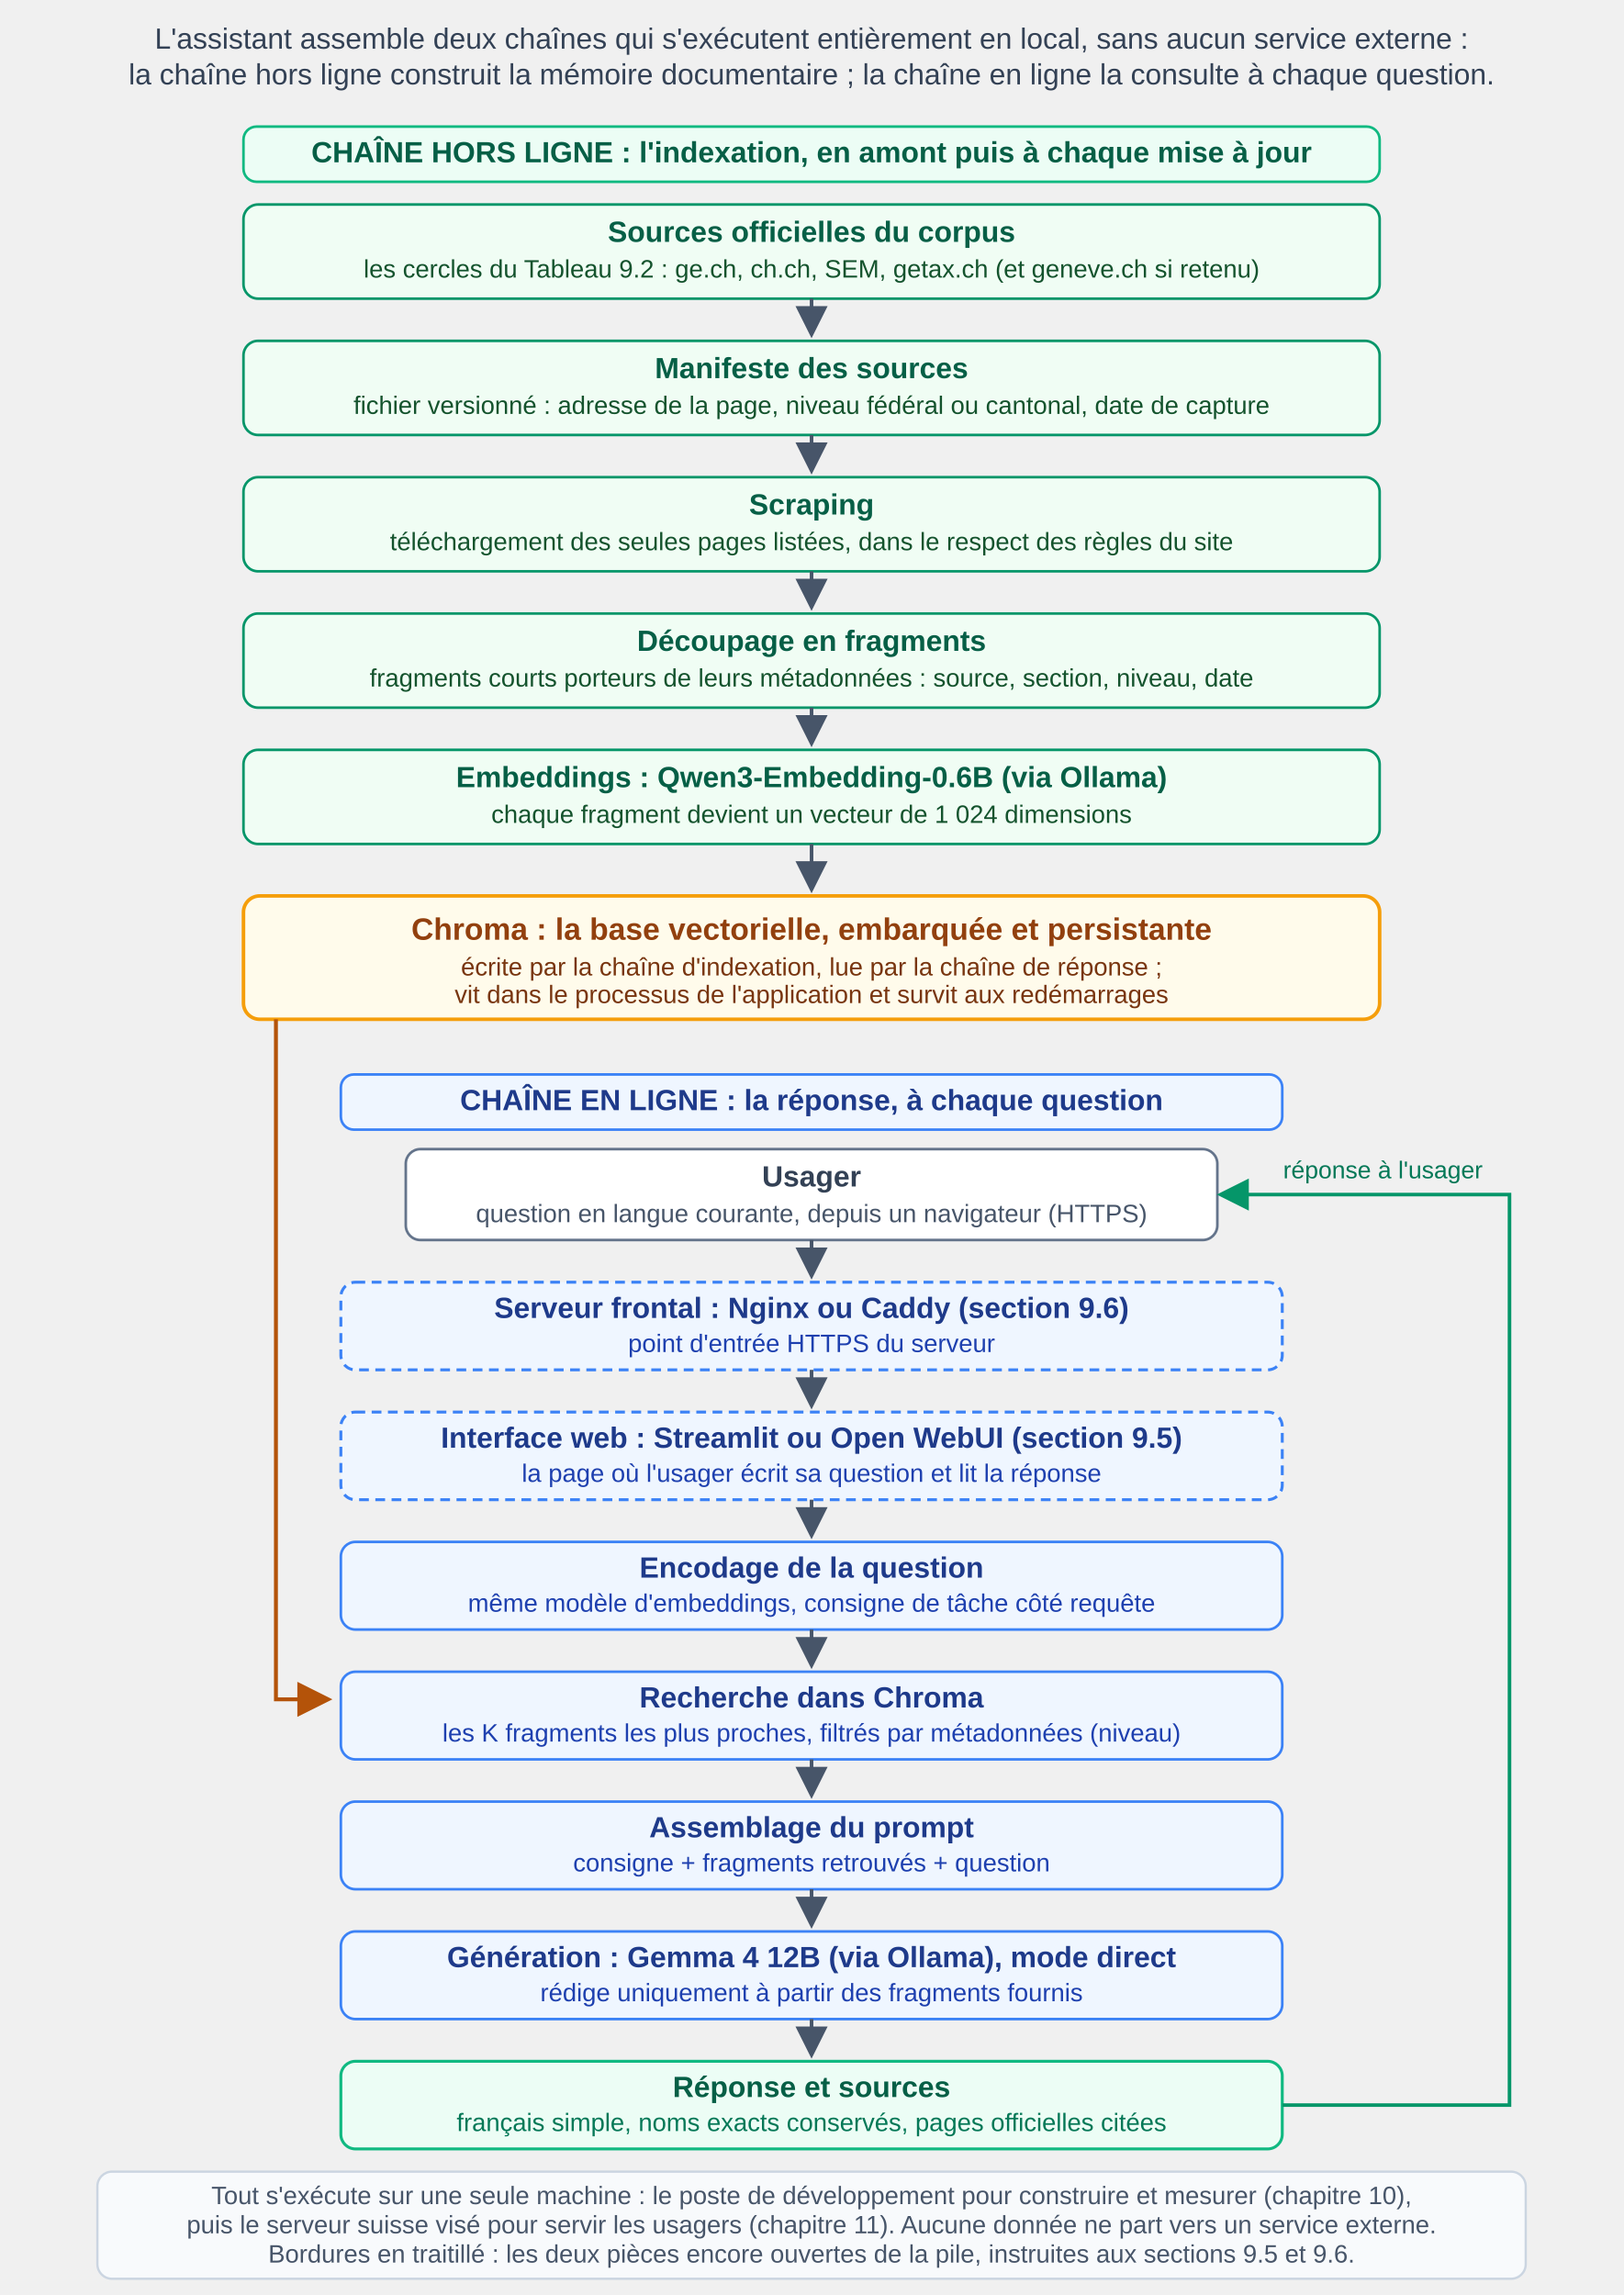
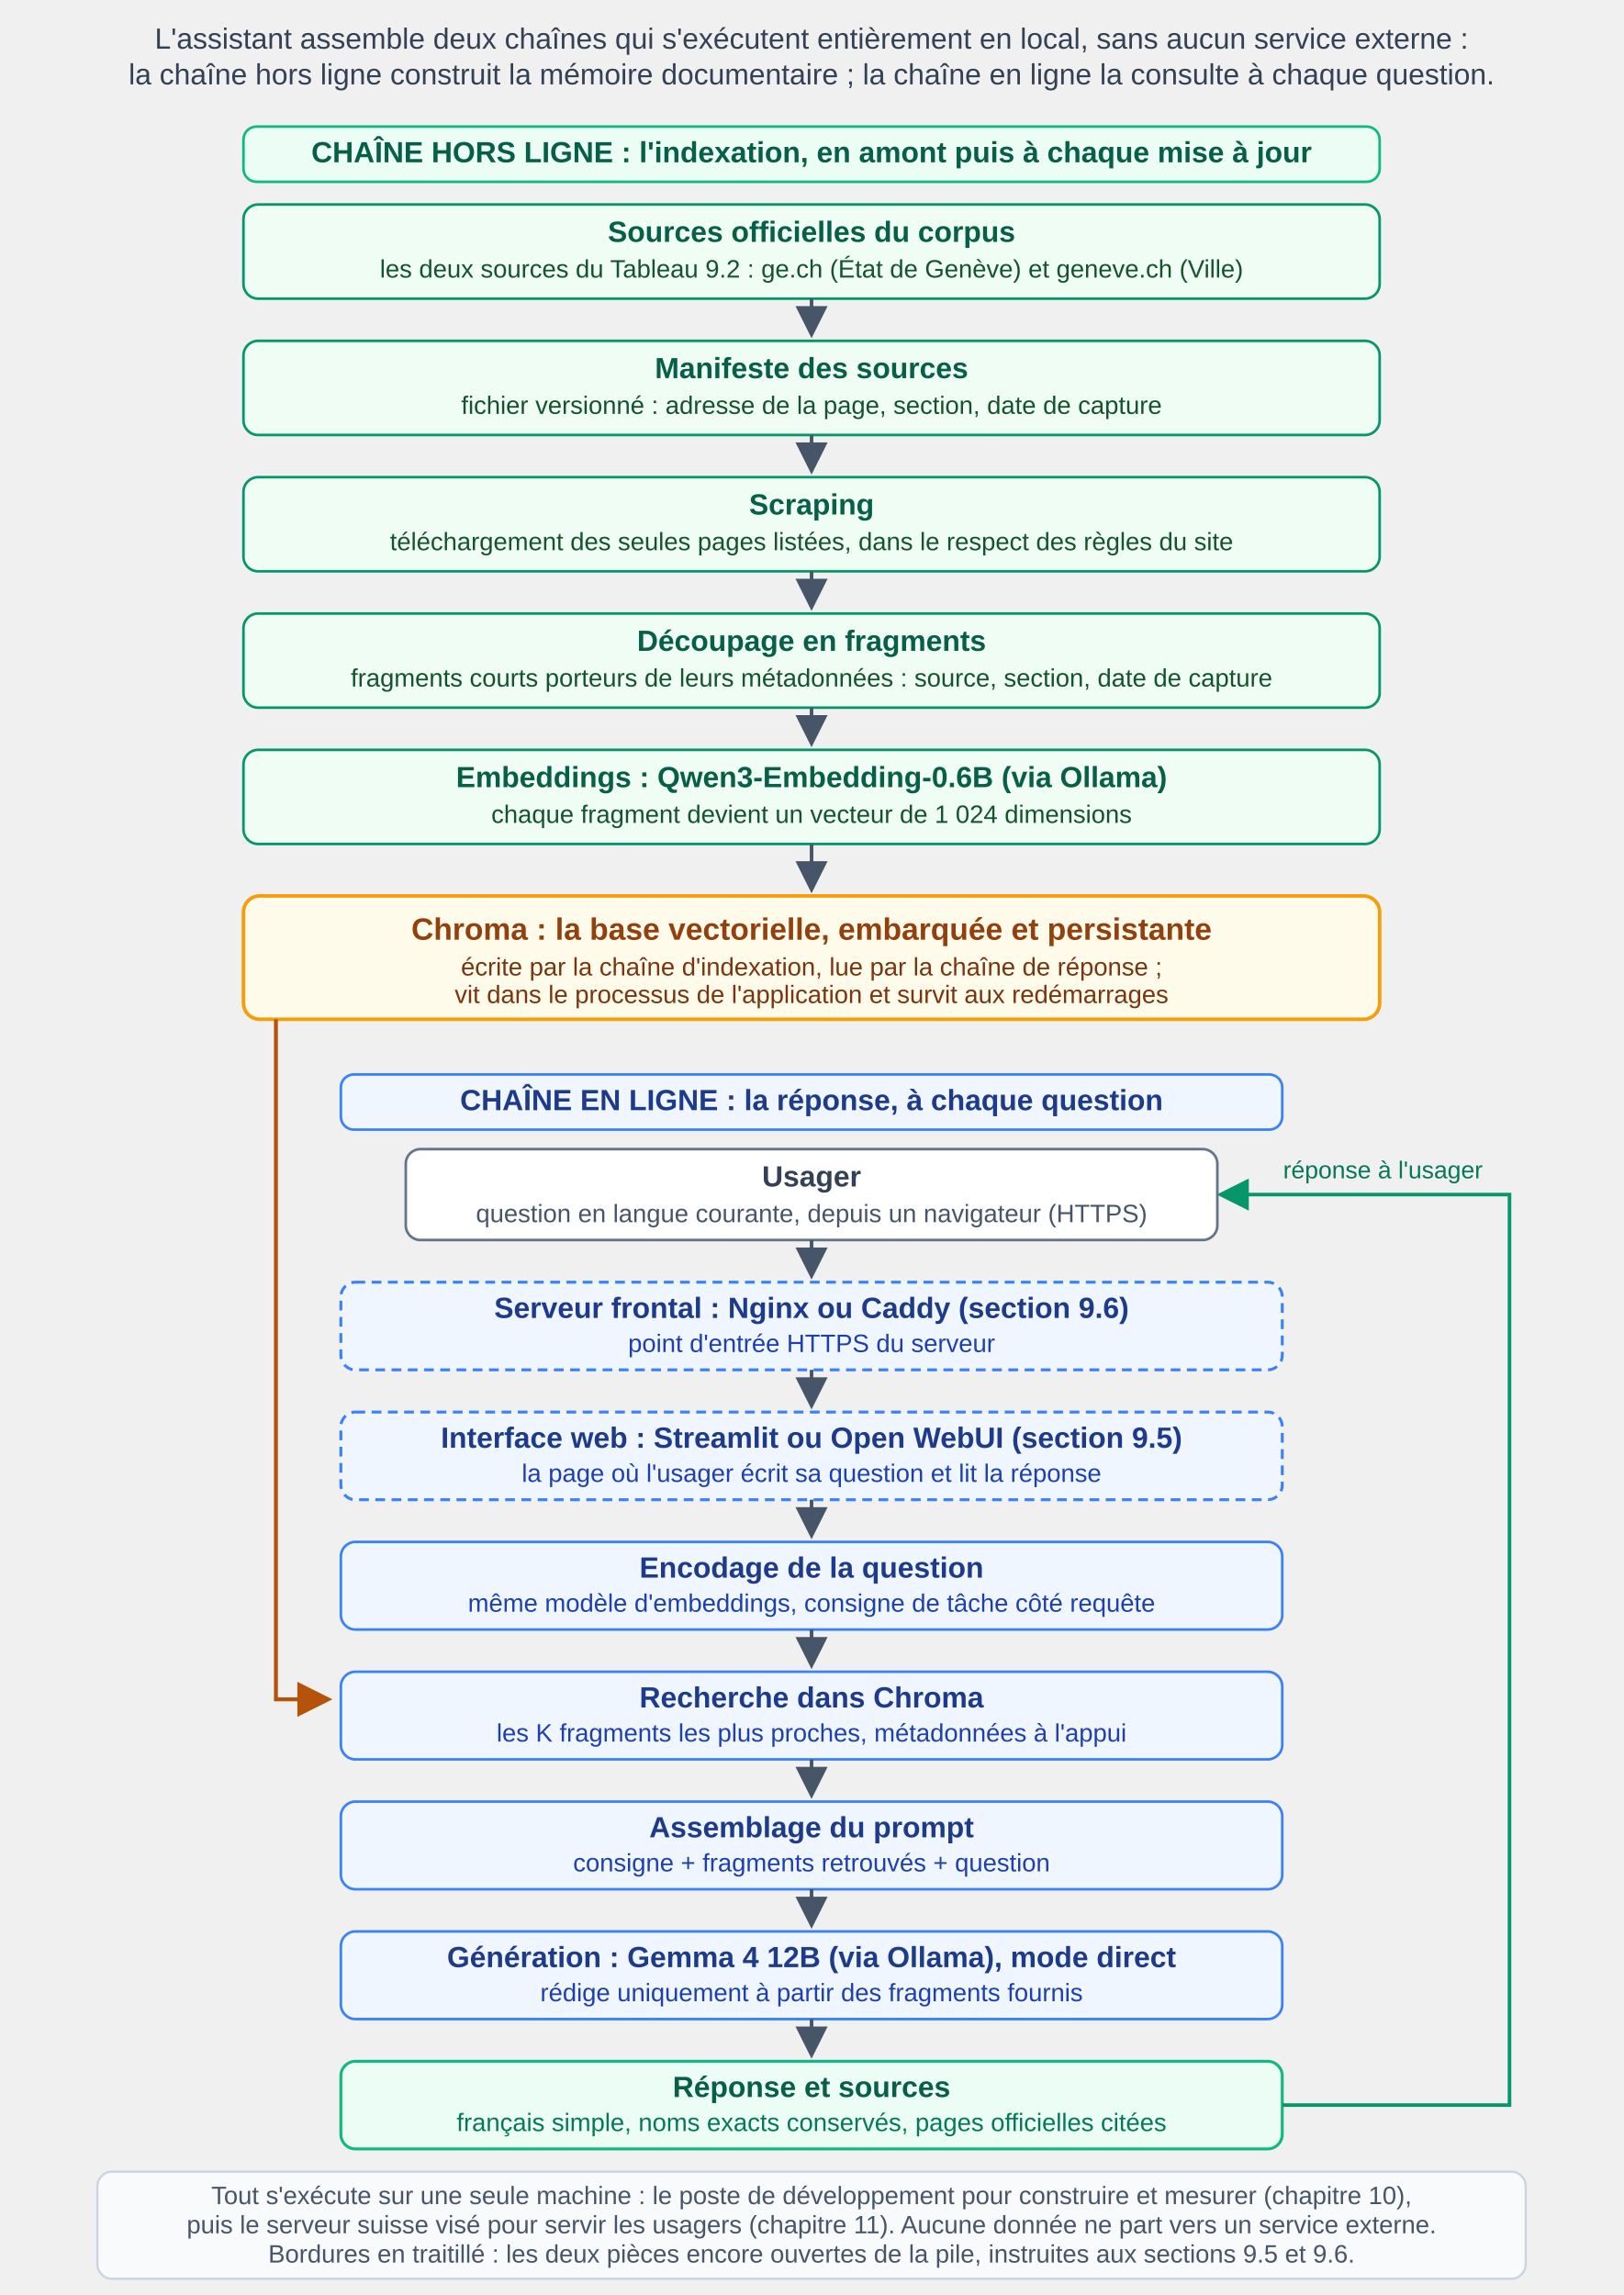
<svg xmlns="http://www.w3.org/2000/svg" viewBox="0 0 1000 1414" font-family="Arial, Helvetica, sans-serif">
  <defs>
    <marker id="fg" markerWidth="9" markerHeight="9" refX="7" refY="4.5" orient="auto">
      <path d="M0,0 L9,4.5 L0,9 z" fill="#475569" />
    </marker>
    <marker id="fa" markerWidth="9" markerHeight="9" refX="7" refY="4.5" orient="auto">
      <path d="M0,0 L9,4.5 L0,9 z" fill="#B45309" />
    </marker>
    <marker id="fv" markerWidth="9" markerHeight="9" refX="7" refY="4.5" orient="auto">
      <path d="M0,0 L9,4.5 L0,9 z" fill="#059669" />
    </marker>
  </defs>
  <text x="500" y="30" text-anchor="middle" font-size="18" fill="#334155">L'assistant assemble deux chaînes qui s'exécutent entièrement en local, sans aucun service externe :</text>
  <text x="500" y="52" text-anchor="middle" font-size="18" fill="#334155">la chaîne hors ligne construit la mémoire documentaire ; la chaîne en ligne la consulte à chaque question.</text>
  <rect x="150" y="78" width="700" height="34" rx="8" fill="#ECFDF5" stroke="#10B981" stroke-width="1.6" />
  <text x="500" y="100" text-anchor="middle" font-size="18" font-weight="700" fill="#065F46">CHAÎNE HORS LIGNE : l'indexation, en amont puis à chaque mise à jour</text>
  <rect x="150" y="126" width="700" height="58" rx="9" fill="#F0FDF4" stroke="#059669" stroke-width="1.6" />
  <text x="500" y="149" text-anchor="middle" font-size="18" font-weight="700" fill="#065F46">Sources officielles du corpus</text>
-   <text x="500" y="171" text-anchor="middle" font-size="15.5" fill="#14532D">les cercles du Tableau 9.2 : ge.ch, ch.ch, SEM, getax.ch (et geneve.ch si retenu)</text>
+   <text x="500" y="171" text-anchor="middle" font-size="15.5" fill="#14532D">les deux sources du Tableau 9.2 : ge.ch (État de Genève) et geneve.ch (Ville)</text>
  <line x1="500" y1="184" x2="500" y2="204" stroke="#475569" stroke-width="2.2" marker-end="url(#fg)" />
  <rect x="150" y="210" width="700" height="58" rx="9" fill="#F0FDF4" stroke="#059669" stroke-width="1.6" />
  <text x="500" y="233" text-anchor="middle" font-size="18" font-weight="700" fill="#065F46">Manifeste des sources</text>
-   <text x="500" y="255" text-anchor="middle" font-size="15.5" fill="#14532D">fichier versionné : adresse de la page, niveau fédéral ou cantonal, date de capture</text>
+   <text x="500" y="255" text-anchor="middle" font-size="15.5" fill="#14532D">fichier versionné : adresse de la page, section, date de capture</text>
  <line x1="500" y1="268" x2="500" y2="288" stroke="#475569" stroke-width="2.2" marker-end="url(#fg)" />
  <rect x="150" y="294" width="700" height="58" rx="9" fill="#F0FDF4" stroke="#059669" stroke-width="1.6" />
  <text x="500" y="317" text-anchor="middle" font-size="18" font-weight="700" fill="#065F46">Scraping</text>
  <text x="500" y="339" text-anchor="middle" font-size="15.5" fill="#14532D">téléchargement des seules pages listées, dans le respect des règles du site</text>
  <line x1="500" y1="352" x2="500" y2="372" stroke="#475569" stroke-width="2.2" marker-end="url(#fg)" />
  <rect x="150" y="378" width="700" height="58" rx="9" fill="#F0FDF4" stroke="#059669" stroke-width="1.6" />
  <text x="500" y="401" text-anchor="middle" font-size="18" font-weight="700" fill="#065F46">Découpage en fragments</text>
-   <text x="500" y="423" text-anchor="middle" font-size="15.5" fill="#14532D">fragments courts porteurs de leurs métadonnées : source, section, niveau, date</text>
+   <text x="500" y="423" text-anchor="middle" font-size="15.5" fill="#14532D">fragments courts porteurs de leurs métadonnées : source, section, date de capture</text>
  <line x1="500" y1="436" x2="500" y2="456" stroke="#475569" stroke-width="2.2" marker-end="url(#fg)" />
  <rect x="150" y="462" width="700" height="58" rx="9" fill="#F0FDF4" stroke="#059669" stroke-width="1.6" />
  <text x="500" y="485" text-anchor="middle" font-size="18" font-weight="700" fill="#065F46">Embeddings : Qwen3-Embedding-0.6B (via Ollama)</text>
  <text x="500" y="507" text-anchor="middle" font-size="15.5" fill="#14532D">chaque fragment devient un vecteur de 1 024 dimensions</text>
  <line x1="500" y1="520" x2="500" y2="546" stroke="#475569" stroke-width="2.2" marker-end="url(#fg)" />
  <rect x="150" y="552" width="700" height="76" rx="10" fill="#FFFBEB" stroke="#F59E0B" stroke-width="2.2" />
  <text x="500" y="579" text-anchor="middle" font-size="19" font-weight="700" fill="#92400E">Chroma : la base vectorielle, embarquée et persistante</text>
  <text x="500" y="601" text-anchor="middle" font-size="15.5" fill="#78350F">écrite par la chaîne d'indexation, lue par la chaîne de réponse ;</text>
  <text x="500" y="618" text-anchor="middle" font-size="15.5" fill="#78350F">vit dans le processus de l'application et survit aux redémarrages</text>
  <polyline points="170,628 170,1047 200,1047" fill="none" stroke="#B45309" stroke-width="2.4" marker-end="url(#fa)" />
  <rect x="210" y="662" width="580" height="34" rx="8" fill="#EFF6FF" stroke="#3B82F6" stroke-width="1.6" />
  <text x="500" y="684" text-anchor="middle" font-size="18" font-weight="700" fill="#1E3A8A">CHAÎNE EN LIGNE : la réponse, à chaque question</text>
  <rect x="250" y="708" width="500" height="56" rx="9" fill="#FFFFFF" stroke="#64748B" stroke-width="1.6" />
  <text x="500" y="731" text-anchor="middle" font-size="18" font-weight="700" fill="#334155">Usager</text>
  <text x="500" y="753" text-anchor="middle" font-size="15.5" fill="#475569">question en langue courante, depuis un navigateur (HTTPS)</text>
  <line x1="500" y1="764" x2="500" y2="784" stroke="#475569" stroke-width="2.2" marker-end="url(#fg)" />
  <rect x="210" y="790" width="580" height="54" rx="9" fill="#EFF6FF" stroke="#3B82F6" stroke-width="1.8" stroke-dasharray="6 4" />
  <text x="500" y="812" text-anchor="middle" font-size="18" font-weight="700" fill="#1E3A8A">Serveur frontal : Nginx ou Caddy (section 9.6)</text>
  <text x="500" y="833" text-anchor="middle" font-size="15.5" fill="#1E40AF">point d'entrée HTTPS du serveur</text>
  <line x1="500" y1="844" x2="500" y2="864" stroke="#475569" stroke-width="2.2" marker-end="url(#fg)" />
  <rect x="210" y="870" width="580" height="54" rx="9" fill="#EFF6FF" stroke="#3B82F6" stroke-width="1.8" stroke-dasharray="6 4" />
  <text x="500" y="892" text-anchor="middle" font-size="18" font-weight="700" fill="#1E3A8A">Interface web : Streamlit ou Open WebUI (section 9.5)</text>
  <text x="500" y="913" text-anchor="middle" font-size="15.5" fill="#1E40AF">la page où l'usager écrit sa question et lit la réponse</text>
  <line x1="500" y1="924" x2="500" y2="944" stroke="#475569" stroke-width="2.2" marker-end="url(#fg)" />
  <rect x="210" y="950" width="580" height="54" rx="9" fill="#EFF6FF" stroke="#3B82F6" stroke-width="1.6" />
  <text x="500" y="972" text-anchor="middle" font-size="18" font-weight="700" fill="#1E3A8A">Encodage de la question</text>
  <text x="500" y="993" text-anchor="middle" font-size="15.5" fill="#1E40AF">même modèle d'embeddings, consigne de tâche côté requête</text>
  <line x1="500" y1="1004" x2="500" y2="1024" stroke="#475569" stroke-width="2.2" marker-end="url(#fg)" />
  <rect x="210" y="1030" width="580" height="54" rx="9" fill="#EFF6FF" stroke="#3B82F6" stroke-width="1.6" />
  <text x="500" y="1052" text-anchor="middle" font-size="18" font-weight="700" fill="#1E3A8A">Recherche dans Chroma</text>
-   <text x="500" y="1073" text-anchor="middle" font-size="15.5" fill="#1E40AF">les K fragments les plus proches, filtrés par métadonnées (niveau)</text>
+   <text x="500" y="1073" text-anchor="middle" font-size="15.5" fill="#1E40AF">les K fragments les plus proches, métadonnées à l'appui</text>
  <line x1="500" y1="1084" x2="500" y2="1104" stroke="#475569" stroke-width="2.2" marker-end="url(#fg)" />
  <rect x="210" y="1110" width="580" height="54" rx="9" fill="#EFF6FF" stroke="#3B82F6" stroke-width="1.6" />
  <text x="500" y="1132" text-anchor="middle" font-size="18" font-weight="700" fill="#1E3A8A">Assemblage du prompt</text>
  <text x="500" y="1153" text-anchor="middle" font-size="15.5" fill="#1E40AF">consigne + fragments retrouvés + question</text>
  <line x1="500" y1="1164" x2="500" y2="1184" stroke="#475569" stroke-width="2.2" marker-end="url(#fg)" />
  <rect x="210" y="1190" width="580" height="54" rx="9" fill="#EFF6FF" stroke="#3B82F6" stroke-width="1.6" />
  <text x="500" y="1212" text-anchor="middle" font-size="18" font-weight="700" fill="#1E3A8A">Génération : Gemma 4 12B (via Ollama), mode direct</text>
  <text x="500" y="1233" text-anchor="middle" font-size="15.5" fill="#1E40AF">rédige uniquement à partir des fragments fournis</text>
  <line x1="500" y1="1244" x2="500" y2="1264" stroke="#475569" stroke-width="2.2" marker-end="url(#fg)" />
  <rect x="210" y="1270" width="580" height="54" rx="9" fill="#ECFDF5" stroke="#10B981" stroke-width="1.8" />
  <text x="500" y="1292" text-anchor="middle" font-size="18" font-weight="700" fill="#065F46">Réponse et sources</text>
  <text x="500" y="1313" text-anchor="middle" font-size="15.5" fill="#047857">français simple, noms exacts conservés, pages officielles citées</text>
  <polyline points="790,1297 930,1297 930,736 754,736" fill="none" stroke="#059669" stroke-width="2.2" marker-end="url(#fv)" />
  <text x="852" y="726" text-anchor="middle" font-size="15" fill="#047857">réponse à l'usager</text>
  <rect x="60" y="1338" width="880" height="66" rx="9" fill="#F8FAFC" stroke="#CBD5E1" stroke-width="1.4" />
  <text x="500" y="1358" text-anchor="middle" font-size="15.5" fill="#475569">Tout s'exécute sur une seule machine : le poste de développement pour construire et mesurer (chapitre 10),</text>
  <text x="500" y="1376" text-anchor="middle" font-size="15.5" fill="#475569">puis le serveur suisse visé pour servir les usagers (chapitre 11). Aucune donnée ne part vers un service externe.</text>
  <text x="500" y="1394" text-anchor="middle" font-size="15.5" fill="#475569">Bordures en traitillé : les deux pièces encore ouvertes de la pile, instruites aux sections 9.5 et 9.6.</text>
</svg>
